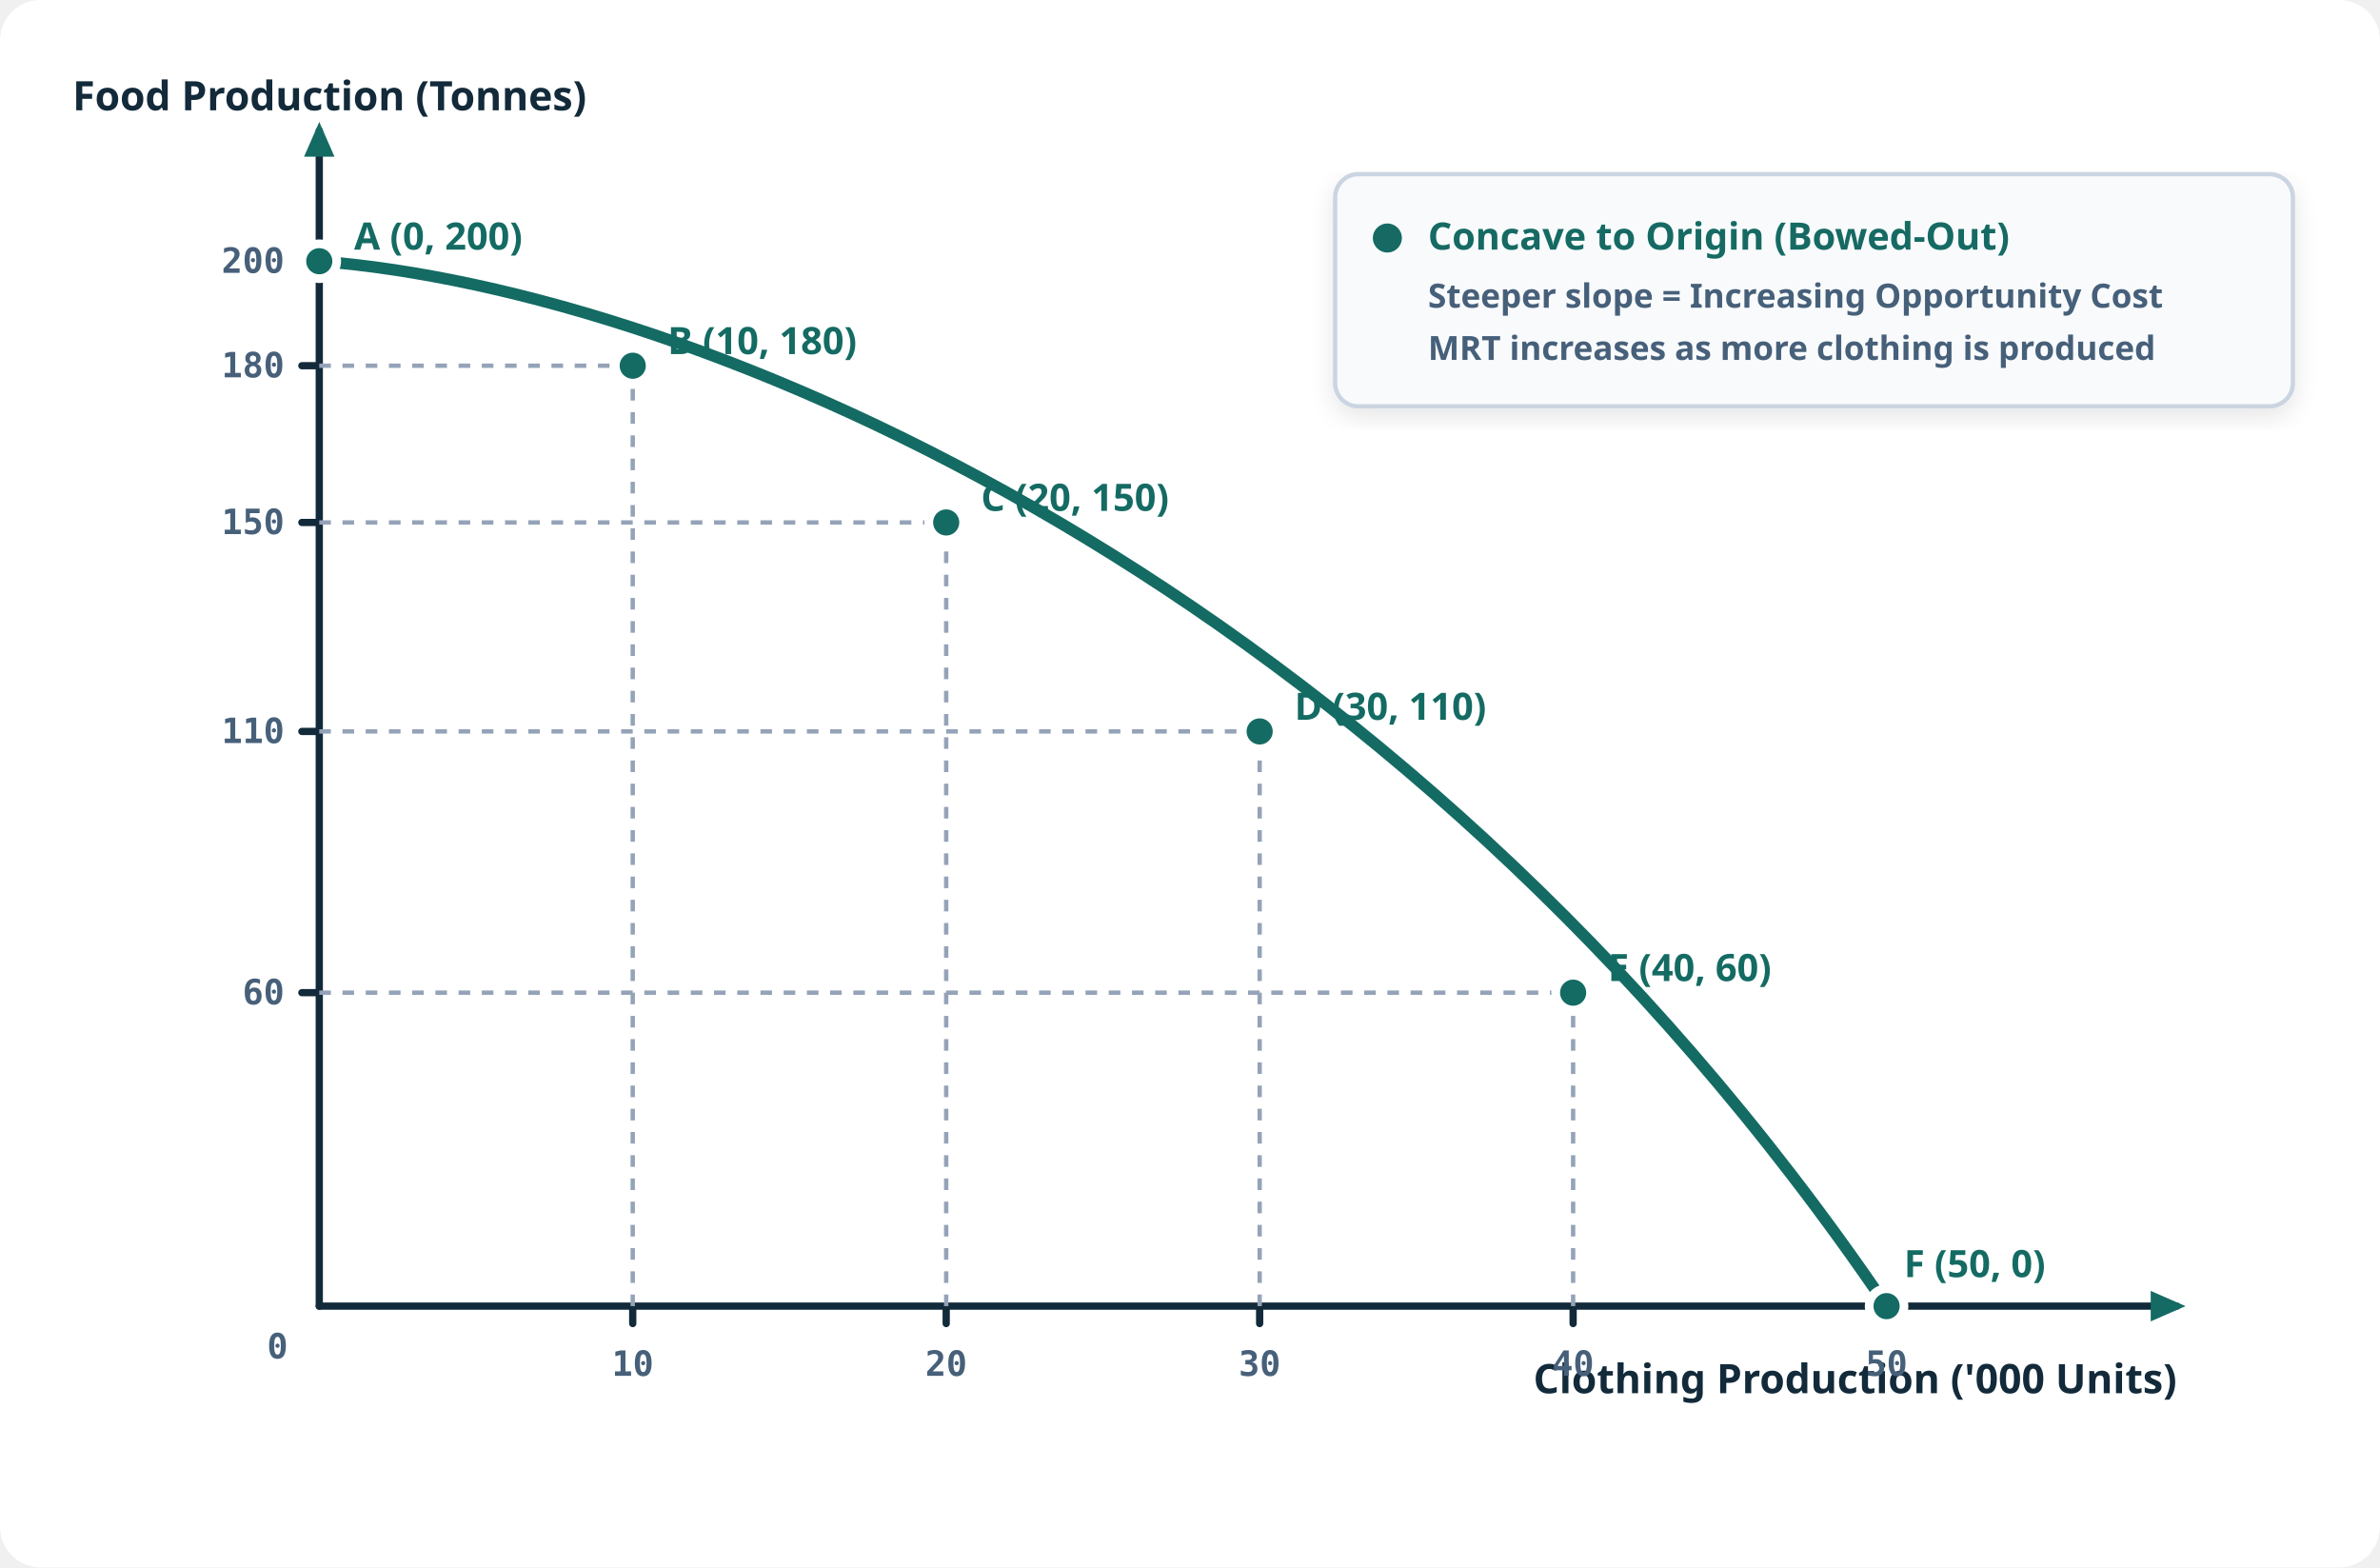
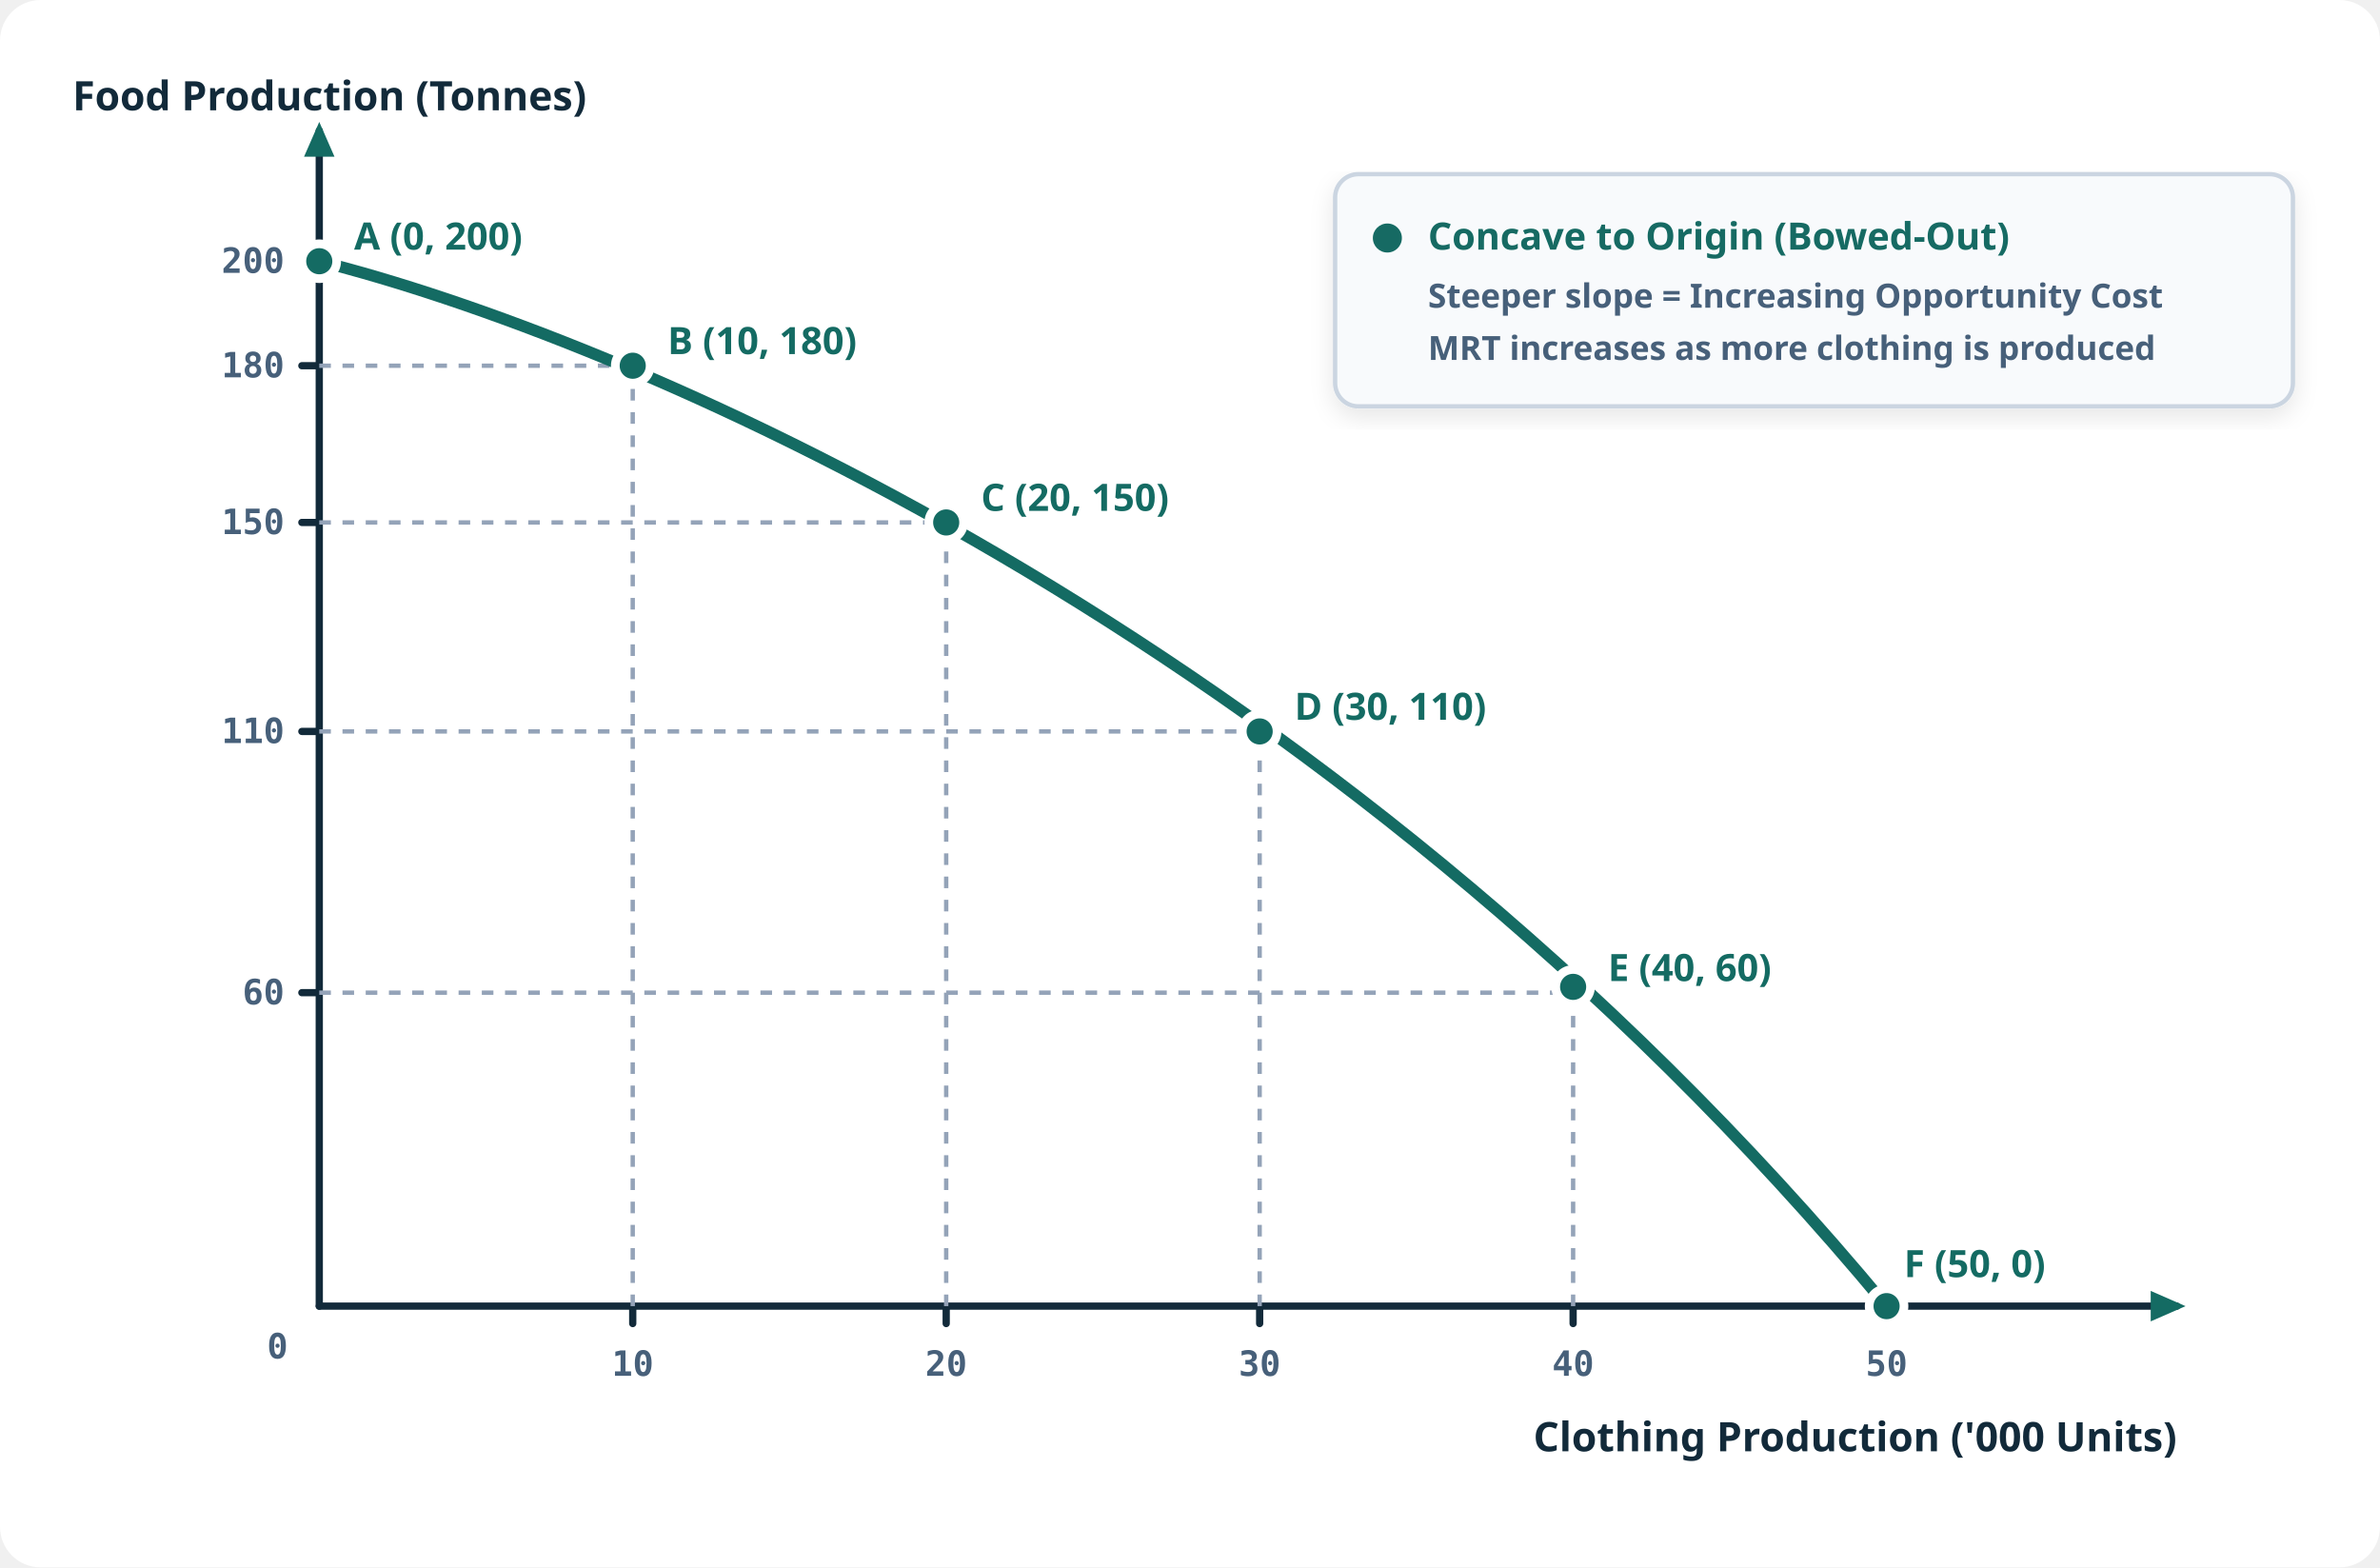
<svg xmlns="http://www.w3.org/2000/svg" viewBox="0 0 820 540" width="100%" height="auto" role="img" aria-label="PPC curve derived from production schedule table">
  <defs>
    <marker id="arrow-sched" viewBox="0 0 10 10" refX="6" refY="5" markerWidth="6" markerHeight="6" orient="auto-start-reverse">
      <path d="M 0 1.5 L 8 5 L 0 8.5 z" fill="#146b63" />
    </marker>
    <filter id="sched-shadow" x="-5%" y="-5%" width="110%" height="115%">
      <feDropShadow dx="0" dy="3" stdDeviation="4" flood-opacity="0.10" />
    </filter>
  </defs>
  <style>
    .bg { fill: var(--paper-card, #ffffff); }
    .axis { stroke: var(--ink, #122a3a); stroke-width: 2.5; stroke-linecap: round; }
    .grid { stroke: var(--line, #dde5e2); stroke-width: 1; stroke-dasharray: 4 4; }
    .curve { fill: none; stroke: #146b63; stroke-width: 4; stroke-linecap: round; }
    .proj-line { stroke: #94a3b8; stroke-width: 1.5; stroke-dasharray: 4 4; }
    .title-text { font-family: 'Manrope', system-ui, sans-serif; font-size: 16px; font-weight: 800; fill: var(--ink, #122a3a); }
    .axis-label { font-family: 'Manrope', system-ui, sans-serif; font-size: 14px; font-weight: 700; fill: var(--ink, #122a3a); }
    .tick-label { font-family: 'IBM Plex Mono', monospace; font-size: 12px; font-weight: 600; fill: var(--ink-soft, #47607a); }
    .point-tag { font-family: 'Manrope', system-ui, sans-serif; font-size: 13px; font-weight: 800; fill: #146b63; }
    .card-box { fill: var(--paper, #f8fafc); stroke: var(--line, #cbd5e1); stroke-width: 1.5; rx: 8; }
    .card-title { font-family: 'Manrope', system-ui, sans-serif; font-size: 13px; font-weight: 800; fill: #146b63; }
    .card-sub { font-family: 'Manrope', system-ui, sans-serif; font-size: 11.5px; font-weight: 600; fill: var(--ink-soft, #47607a); }
    .point-dot { stroke-width: 3; stroke: #ffffff; fill: #146b63; }
  </style>
  <rect class="bg" width="100%" height="100%" rx="14" />
  <line class="axis" x1="110" y1="450" x2="110" y2="45" marker-end="url(#arrow-sched)" />
  <line class="axis" x1="110" y1="450" x2="750" y2="450" marker-end="url(#arrow-sched)" />
  <text class="axis-label" x="25" y="38" text-anchor="start">Food Production (Tonnes)</text>
-   <text class="axis-label" x="750" y="480" text-anchor="end">Clothing Production ('000 Units)</text>
+   <text class="axis-label" x="750" y="500" text-anchor="end">Clothing Production ('000 Units)</text>
  <text class="tick-label" x="92" y="468">0</text>
  <line class="axis" x1="218" y1="450" x2="218" y2="456" />
  <text class="tick-label" x="218" y="474" text-anchor="middle">10</text>
  <line class="axis" x1="326" y1="450" x2="326" y2="456" />
  <text class="tick-label" x="326" y="474" text-anchor="middle">20</text>
  <line class="axis" x1="434" y1="450" x2="434" y2="456" />
  <text class="tick-label" x="434" y="474" text-anchor="middle">30</text>
  <line class="axis" x1="542" y1="450" x2="542" y2="456" />
  <text class="tick-label" x="542" y="474" text-anchor="middle">40</text>
  <line class="axis" x1="650" y1="450" x2="650" y2="456" />
  <text class="tick-label" x="650" y="474" text-anchor="middle">50</text>
  <line class="axis" x1="104" y1="342" x2="110" y2="342" />
  <text class="tick-label" x="98" y="346" text-anchor="end">60</text>
  <line class="axis" x1="104" y1="252" x2="110" y2="252" />
  <text class="tick-label" x="98" y="256" text-anchor="end">110</text>
  <line class="axis" x1="104" y1="180" x2="110" y2="180" />
  <text class="tick-label" x="98" y="184" text-anchor="end">150</text>
  <line class="axis" x1="104" y1="126" x2="110" y2="126" />
  <text class="tick-label" x="98" y="130" text-anchor="end">180</text>
  <line class="axis" x1="104" y1="90" x2="110" y2="90" />
  <text class="tick-label" x="98" y="94" text-anchor="end">200</text>
  <line class="proj-line" x1="110" y1="126" x2="218" y2="126" />
  <line class="proj-line" x1="218" y1="450" x2="218" y2="126" />
  <line class="proj-line" x1="110" y1="180" x2="326" y2="180" />
  <line class="proj-line" x1="326" y1="450" x2="326" y2="180" />
  <line class="proj-line" x1="110" y1="252" x2="434" y2="252" />
  <line class="proj-line" x1="434" y1="450" x2="434" y2="252" />
  <line class="proj-line" x1="110" y1="342" x2="542" y2="342" />
  <line class="proj-line" x1="542" y1="450" x2="542" y2="342" />
-   <path class="curve" d="M 110 90 C 240 100, 480 200, 650 450" />
+   <path class="curve" d="M 110 90 C 210 115, 455 215, 650 450" />
  <circle class="point-dot" cx="110" cy="90" r="6" />
  <text class="point-tag" x="122" y="86">A (0, 200)</text>
  <circle class="point-dot" cx="218" cy="126" r="6" />
  <text class="point-tag" x="230" y="122">B (10, 180)</text>
  <circle class="point-dot" cx="326" cy="180" r="6" />
  <text class="point-tag" x="338" y="176">C (20, 150)</text>
  <circle class="point-dot" cx="434" cy="252" r="6" />
  <text class="point-tag" x="446" y="248">D (30, 110)</text>
-   <circle class="point-dot" cx="542" cy="342" r="6" />
+   <circle class="point-dot" cx="542" cy="340" r="6" />
  <text class="point-tag" x="554" y="338">E (40, 60)</text>
  <circle class="point-dot" cx="650" cy="450" r="6" />
  <text class="point-tag" x="656" y="440">F (50, 0)</text>
  <g filter="url(#sched-shadow)">
    <rect class="card-box" x="460" y="60" width="330" height="80" />
    <circle cx="478" cy="82" r="5" fill="#146b63" />
    <text class="card-title" x="492" y="86">Concave to Origin (Bowed-Out)</text>
    <text class="card-sub" x="492" y="106">Steeper slope = Increasing Opportunity Cost</text>
    <text class="card-sub" x="492" y="124">MRT increases as more clothing is produced</text>
  </g>
</svg>
